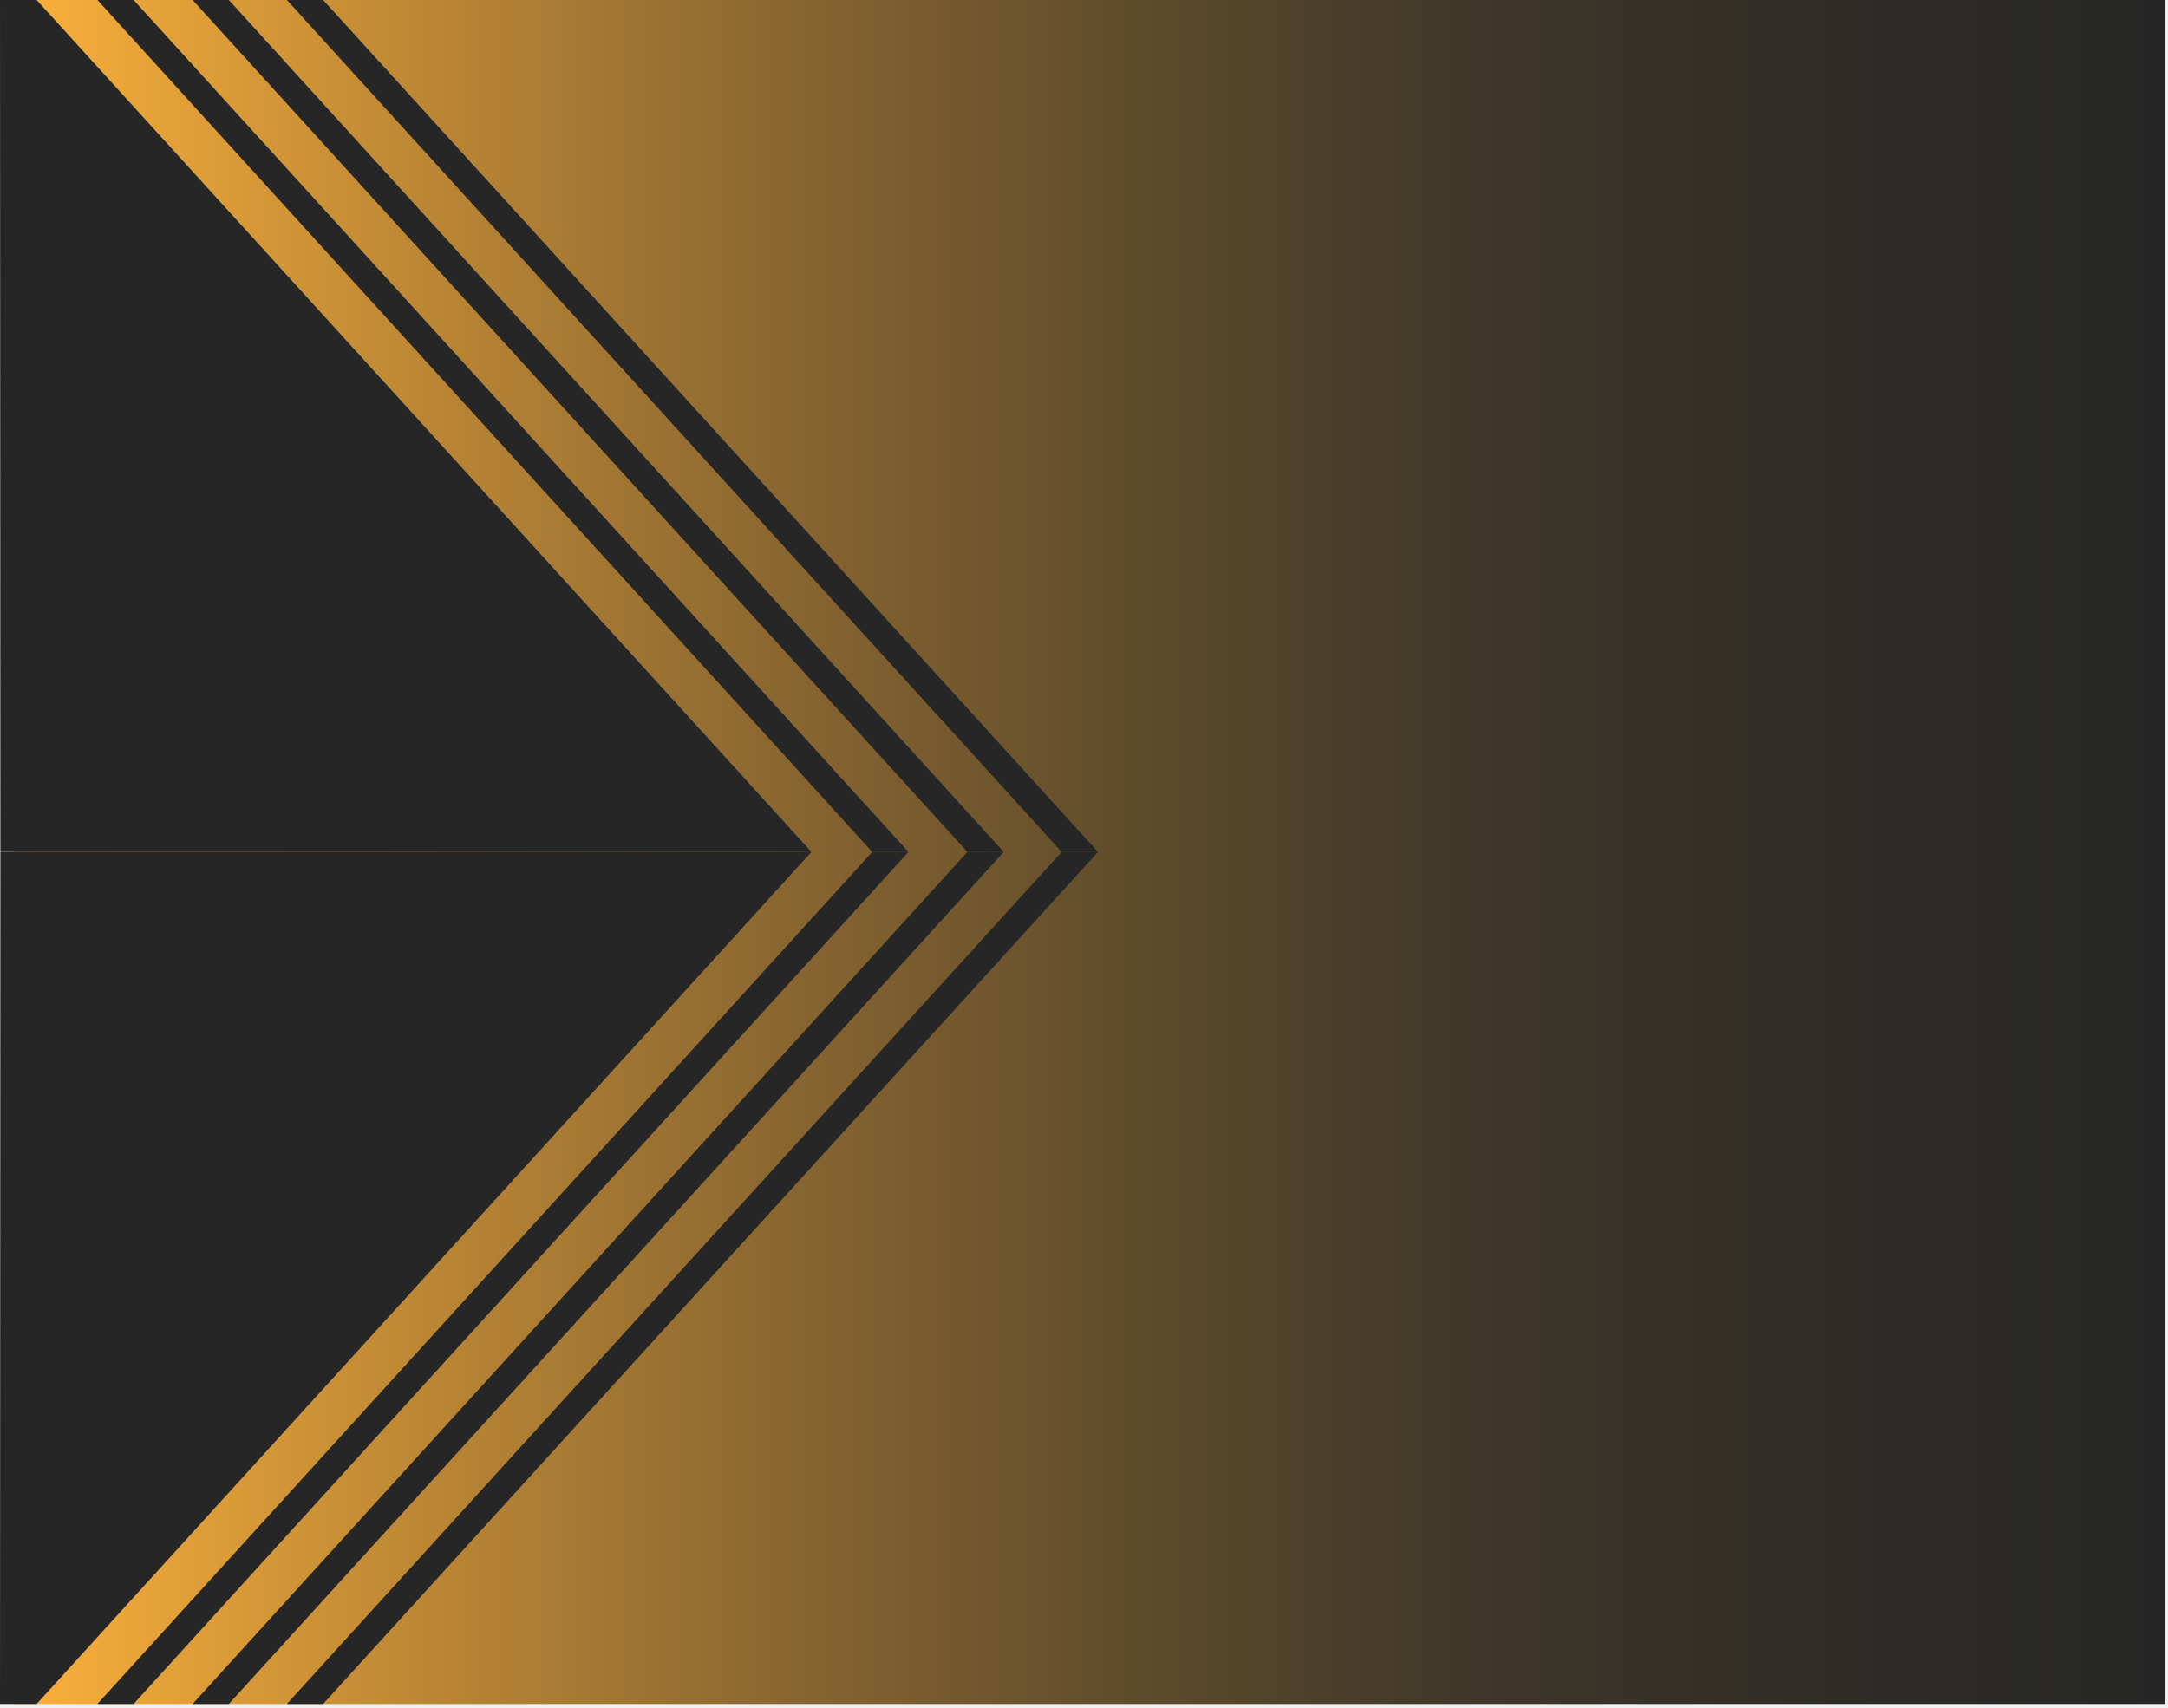
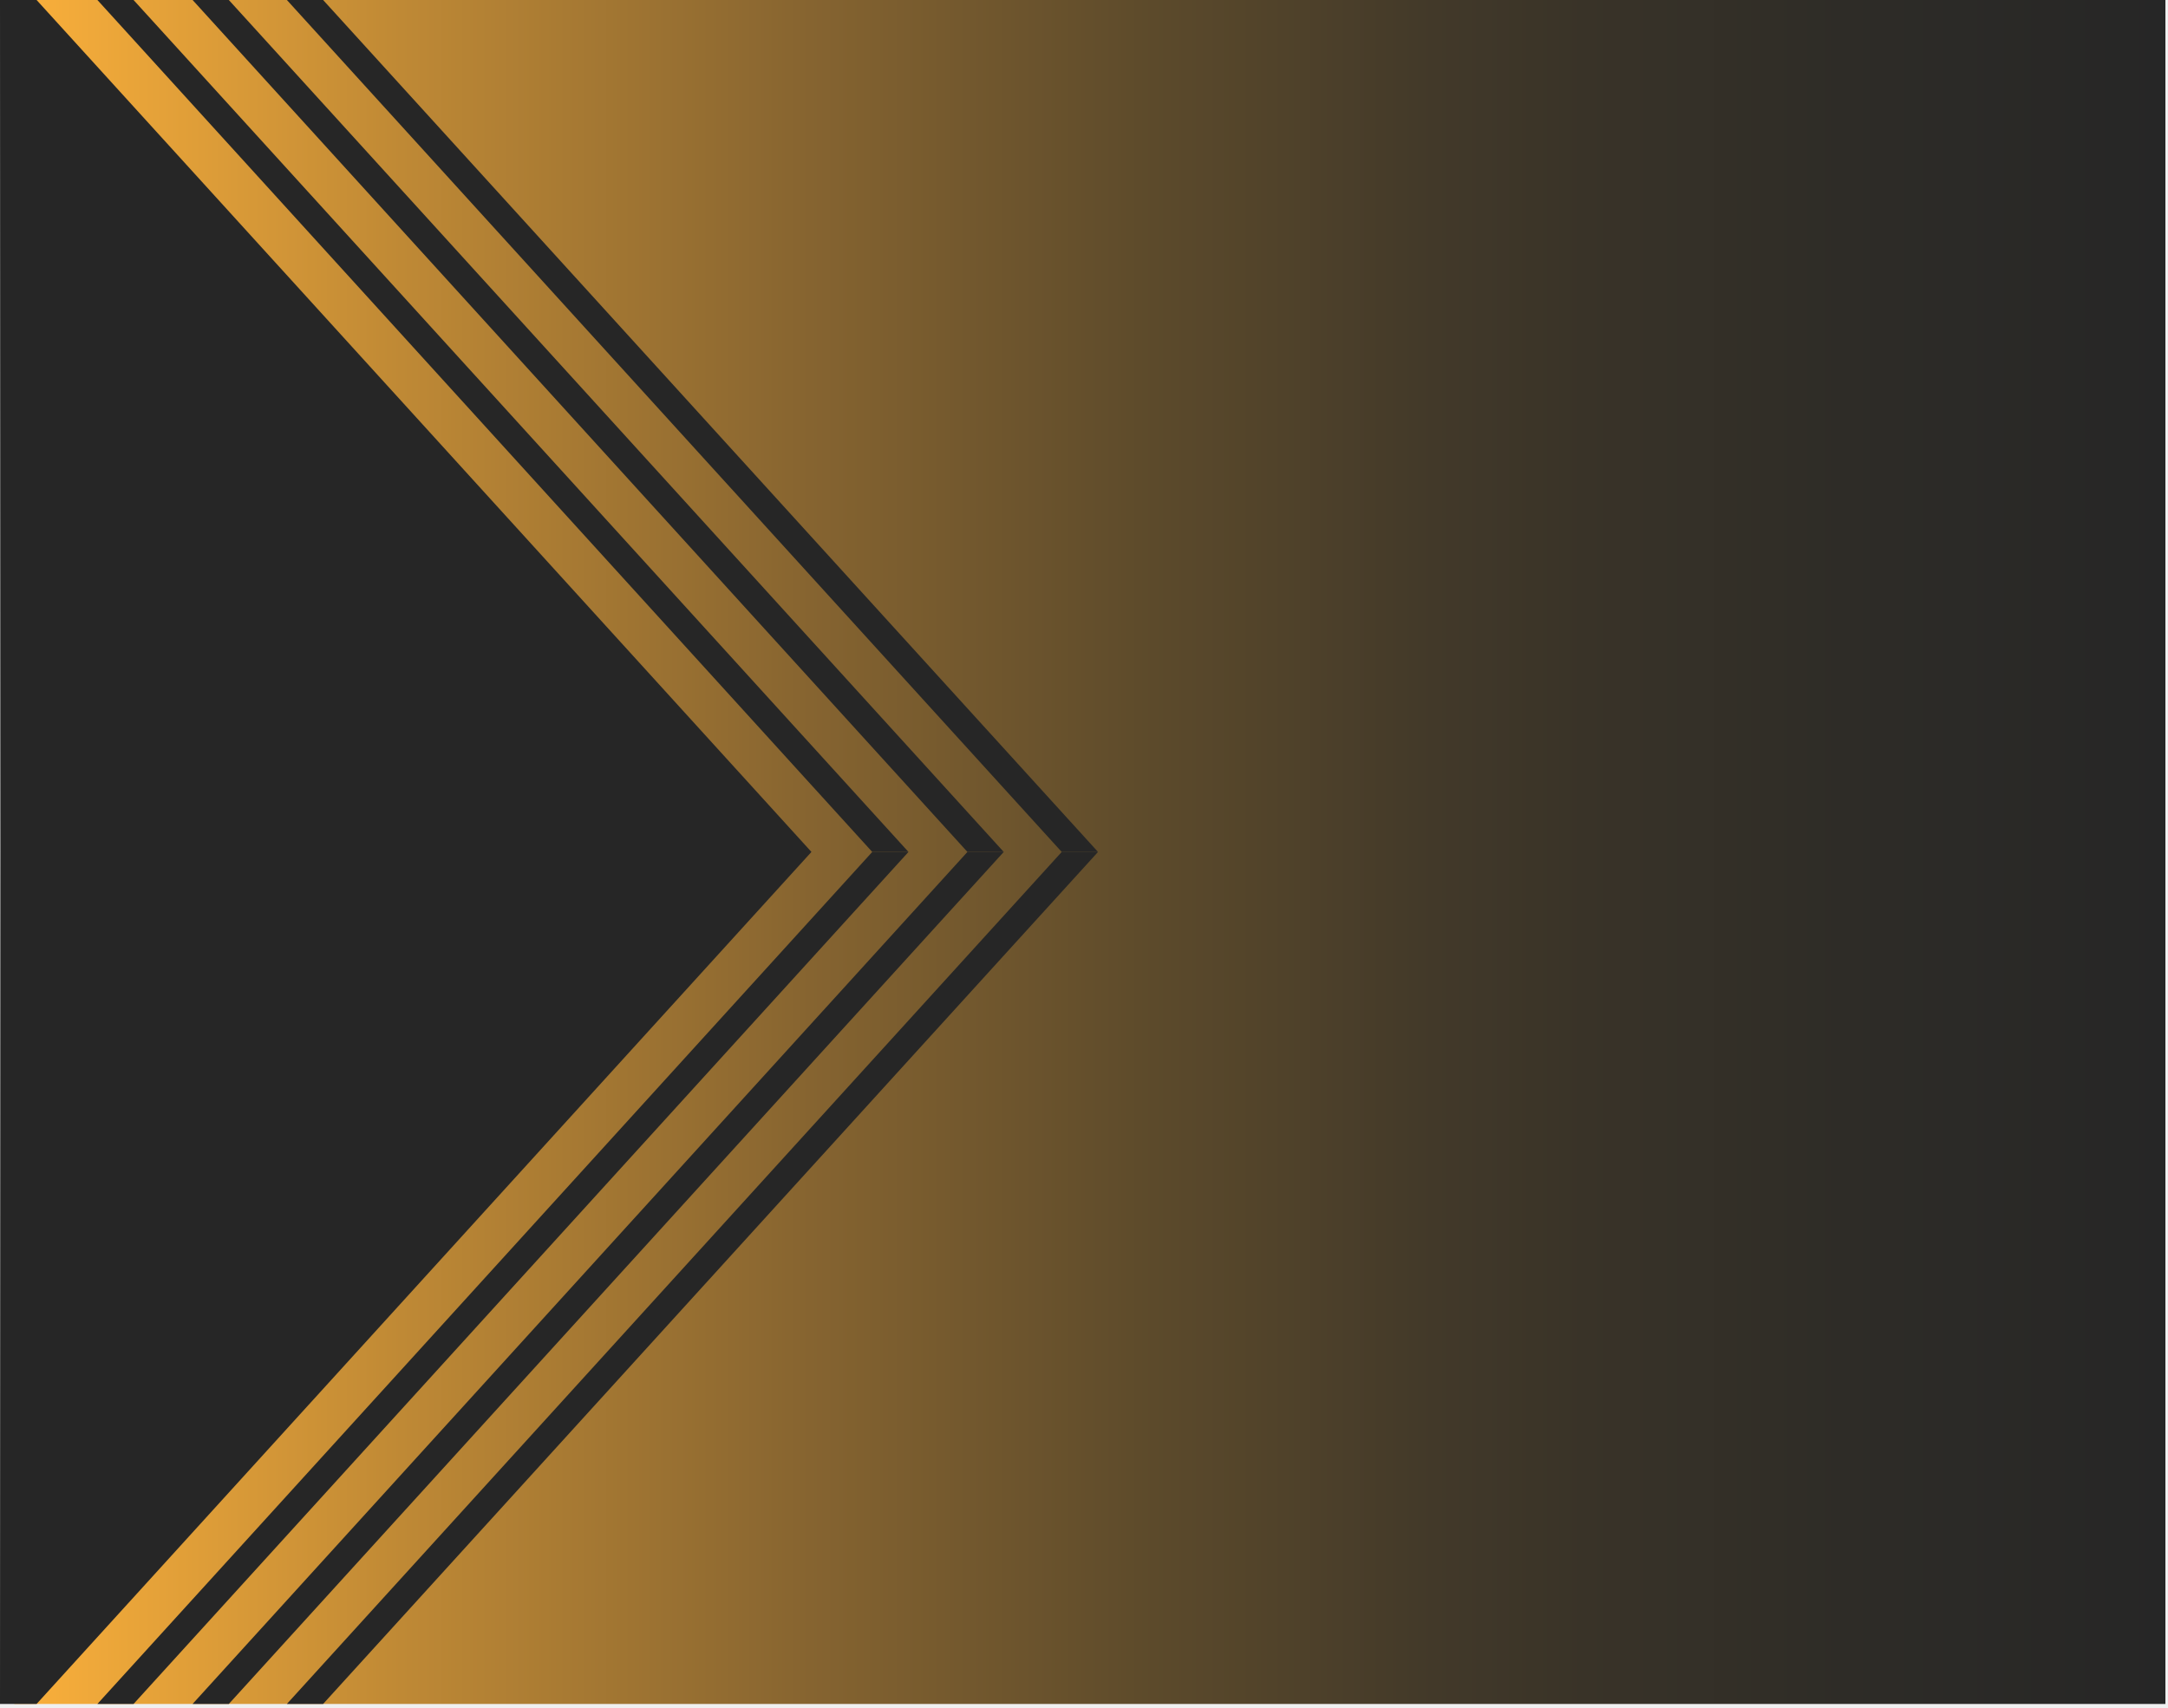
<svg xmlns="http://www.w3.org/2000/svg" width="292" height="230" viewBox="0 0 292 230" fill="none">
-   <g clip-path="url(#clip0_2389_1373)">
-     <path d="M1.93 0L1.93 229.55L291.66 229.55V0L1.93 0Z" fill="url(#paint0_linear_2389_1373)" />
+   <g clip-path="url(#clip0_2445_1362)">
+     <path d="M1.93 0L1.93 229.55L291.66 229.55V0L1.93 0Z" fill="url(#paint0_linear_2445_1362)" />
    <path d="M13.12 0H17.99L122.36 114.77H117.48L13.12 0Z" fill="#262626" />
    <path d="M117.48 114.77H122.36L17.99 229.55H13.12L117.48 114.77Z" fill="#262626" />
    <path d="M25.94 0H30.82L135.19 114.77H130.3L25.94 0Z" fill="#262626" />
    <path d="M130.3 114.77H135.19L30.82 229.55H25.94L130.3 114.77Z" fill="#262626" />
    <path d="M38.64 0H43.52L147.89 114.77H143L38.64 0Z" fill="#262626" />
    <path d="M143 114.77H147.89L43.52 229.55H38.64L143 114.77Z" fill="#262626" />
-     <path d="M4.93 0H0L0.05 114.77H109.29L4.93 0Z" fill="#262626" />
-     <path d="M4.93 229.55H0L0.05 114.77H109.29L4.93 229.55Z" fill="#262626" />
+     <path d="M4.93 0H0L0.05 114.77L0 229.55H4.93L109.29 114.77L4.93 0Z" fill="#262626" />
  </g>
  <defs>
-     <linearGradient id="paint0_linear_2389_1373" x1="291.66" y1="114.77" x2="1.93" y2="114.77" gradientUnits="userSpaceOnUse">
+     <linearGradient id="paint0_linear_2445_1362" x1="291.66" y1="114.77" x2="1.93" y2="114.77" gradientUnits="userSpaceOnUse">
      <stop stop-color="#262626" />
      <stop offset="0.15" stop-color="#2E2C27" />
      <stop offset="0.27" stop-color="#393328" />
      <stop offset="0.34" stop-color="#423929" />
      <stop offset="0.47" stop-color="#5C4A2B" />
      <stop offset="0.63" stop-color="#866430" />
      <stop offset="0.82" stop-color="#BF8935" />
      <stop offset="1" stop-color="#FBB03B" />
    </linearGradient>
-     <clipPath id="clip0_2389_1373">
+     <clipPath id="clip0_2445_1362">
      <rect width="291.65" height="229.55" fill="white" />
    </clipPath>
  </defs>
</svg>
